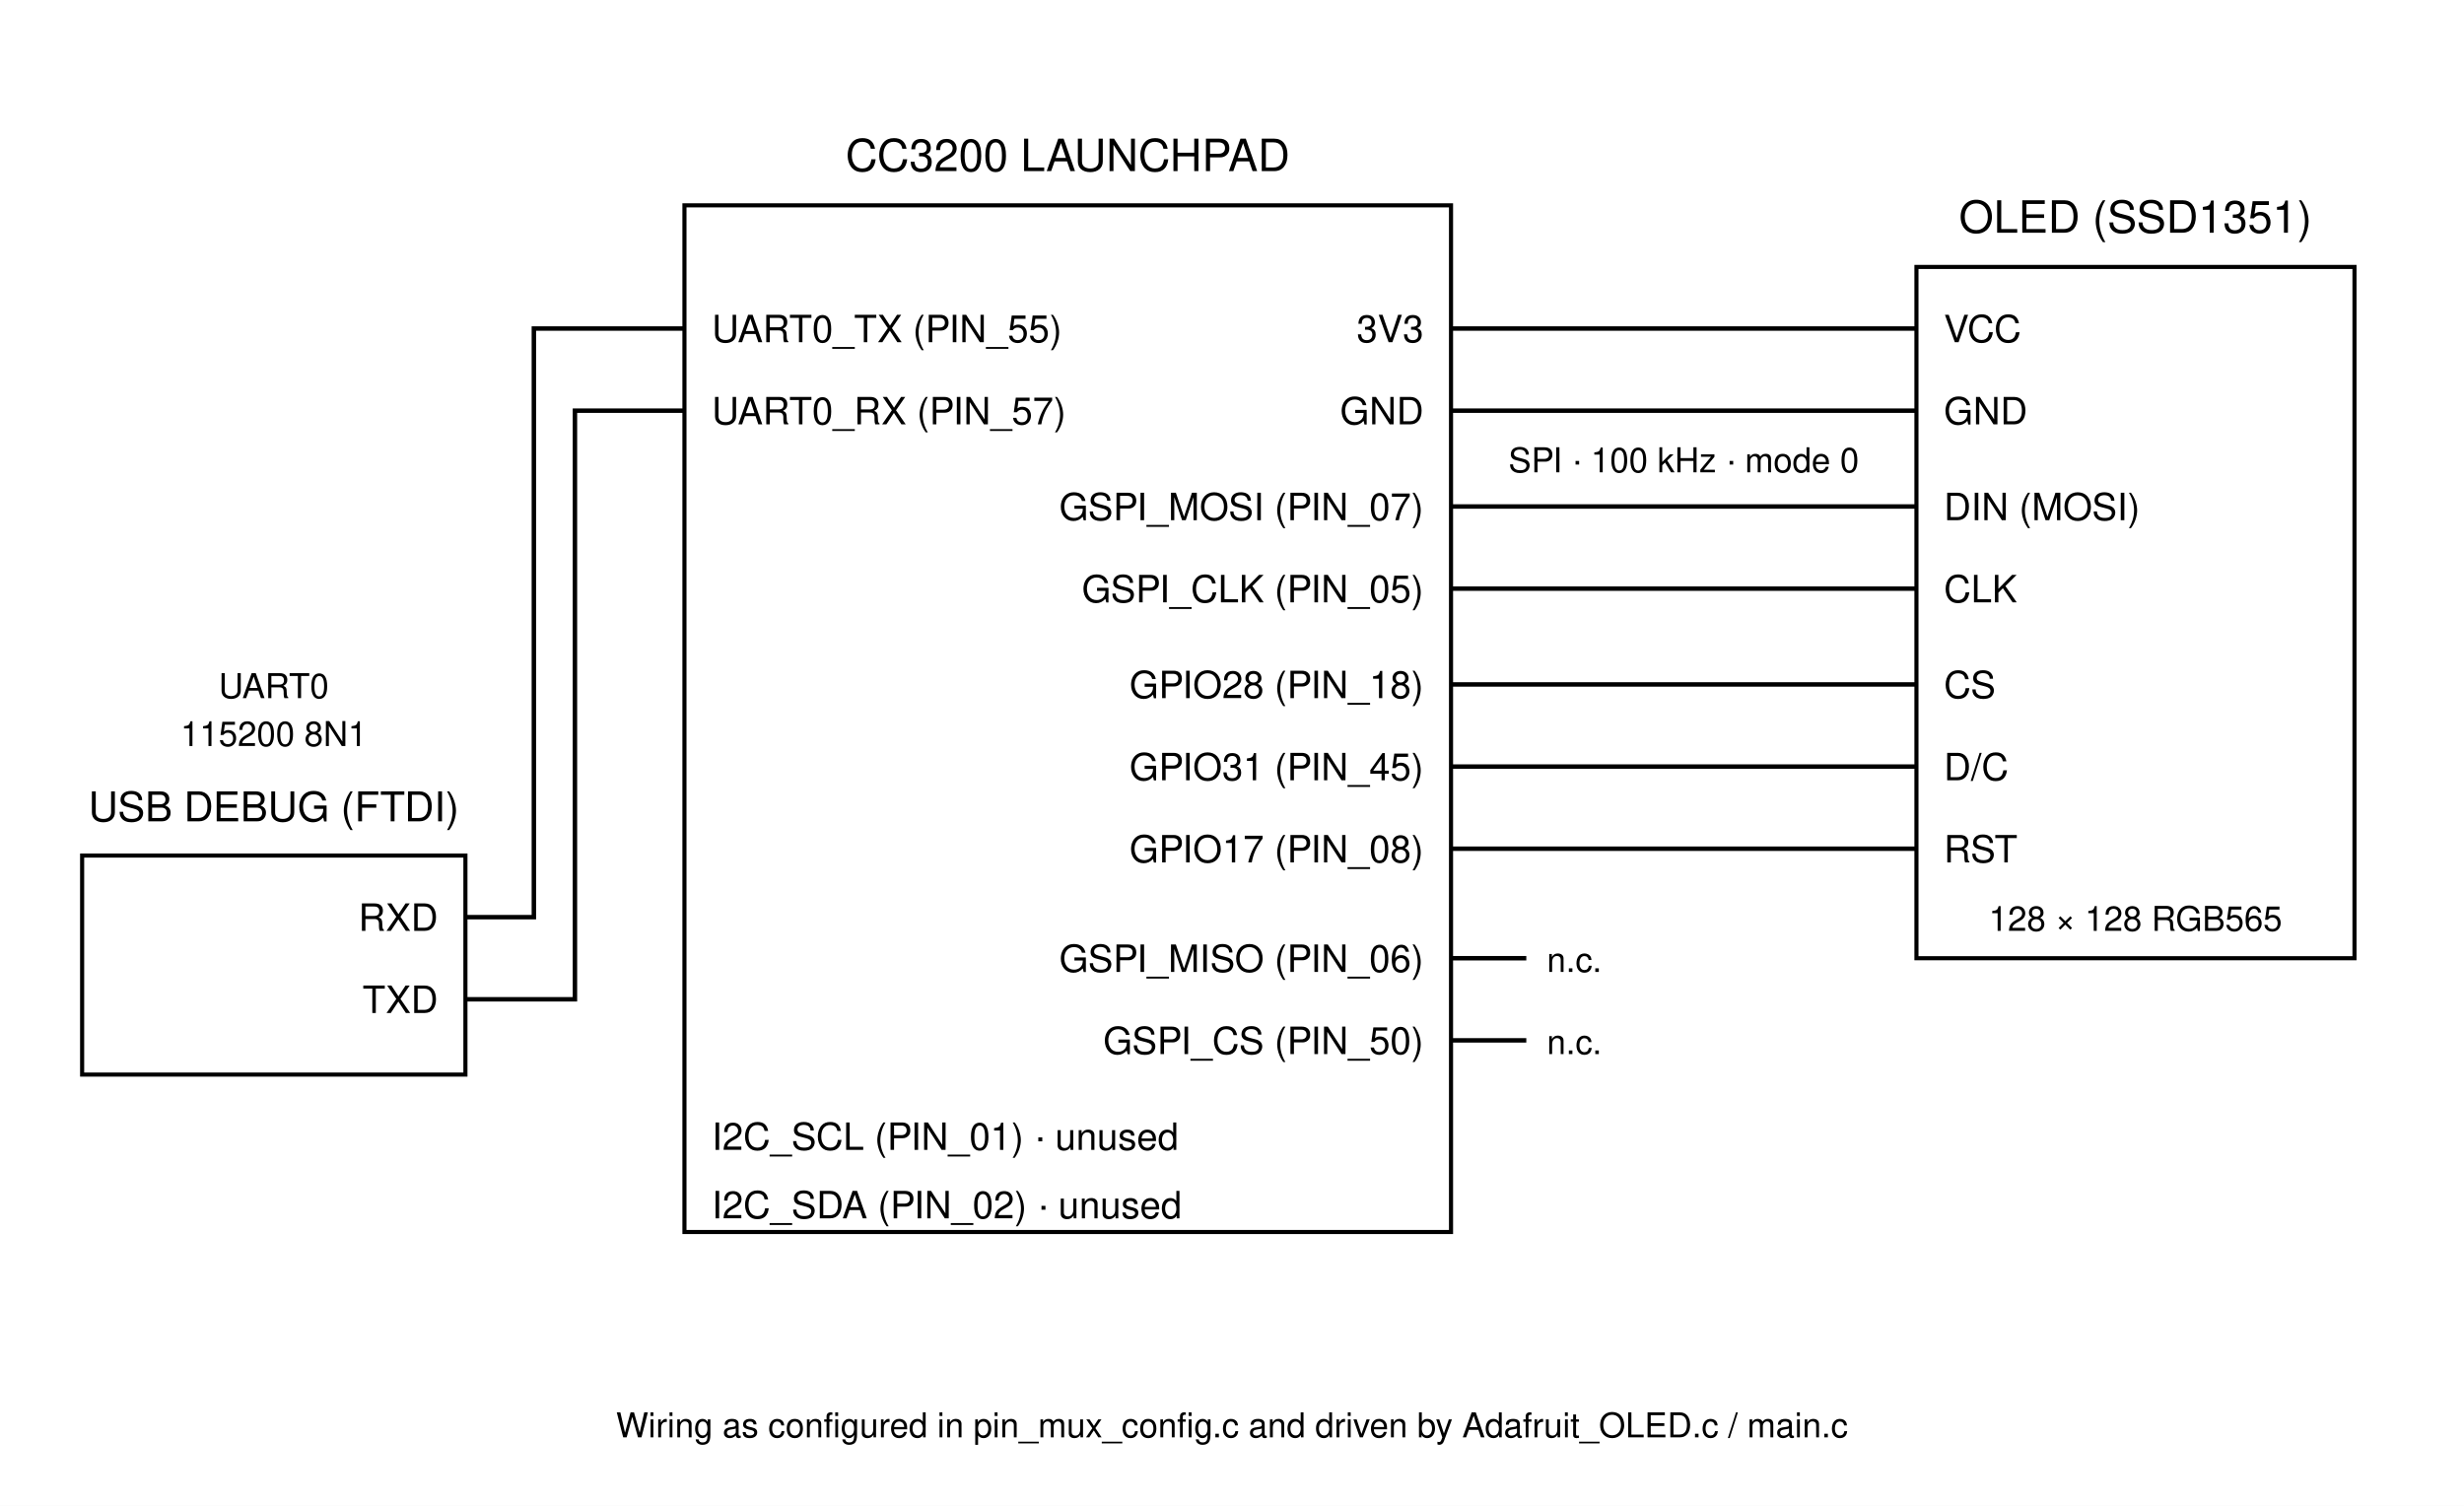
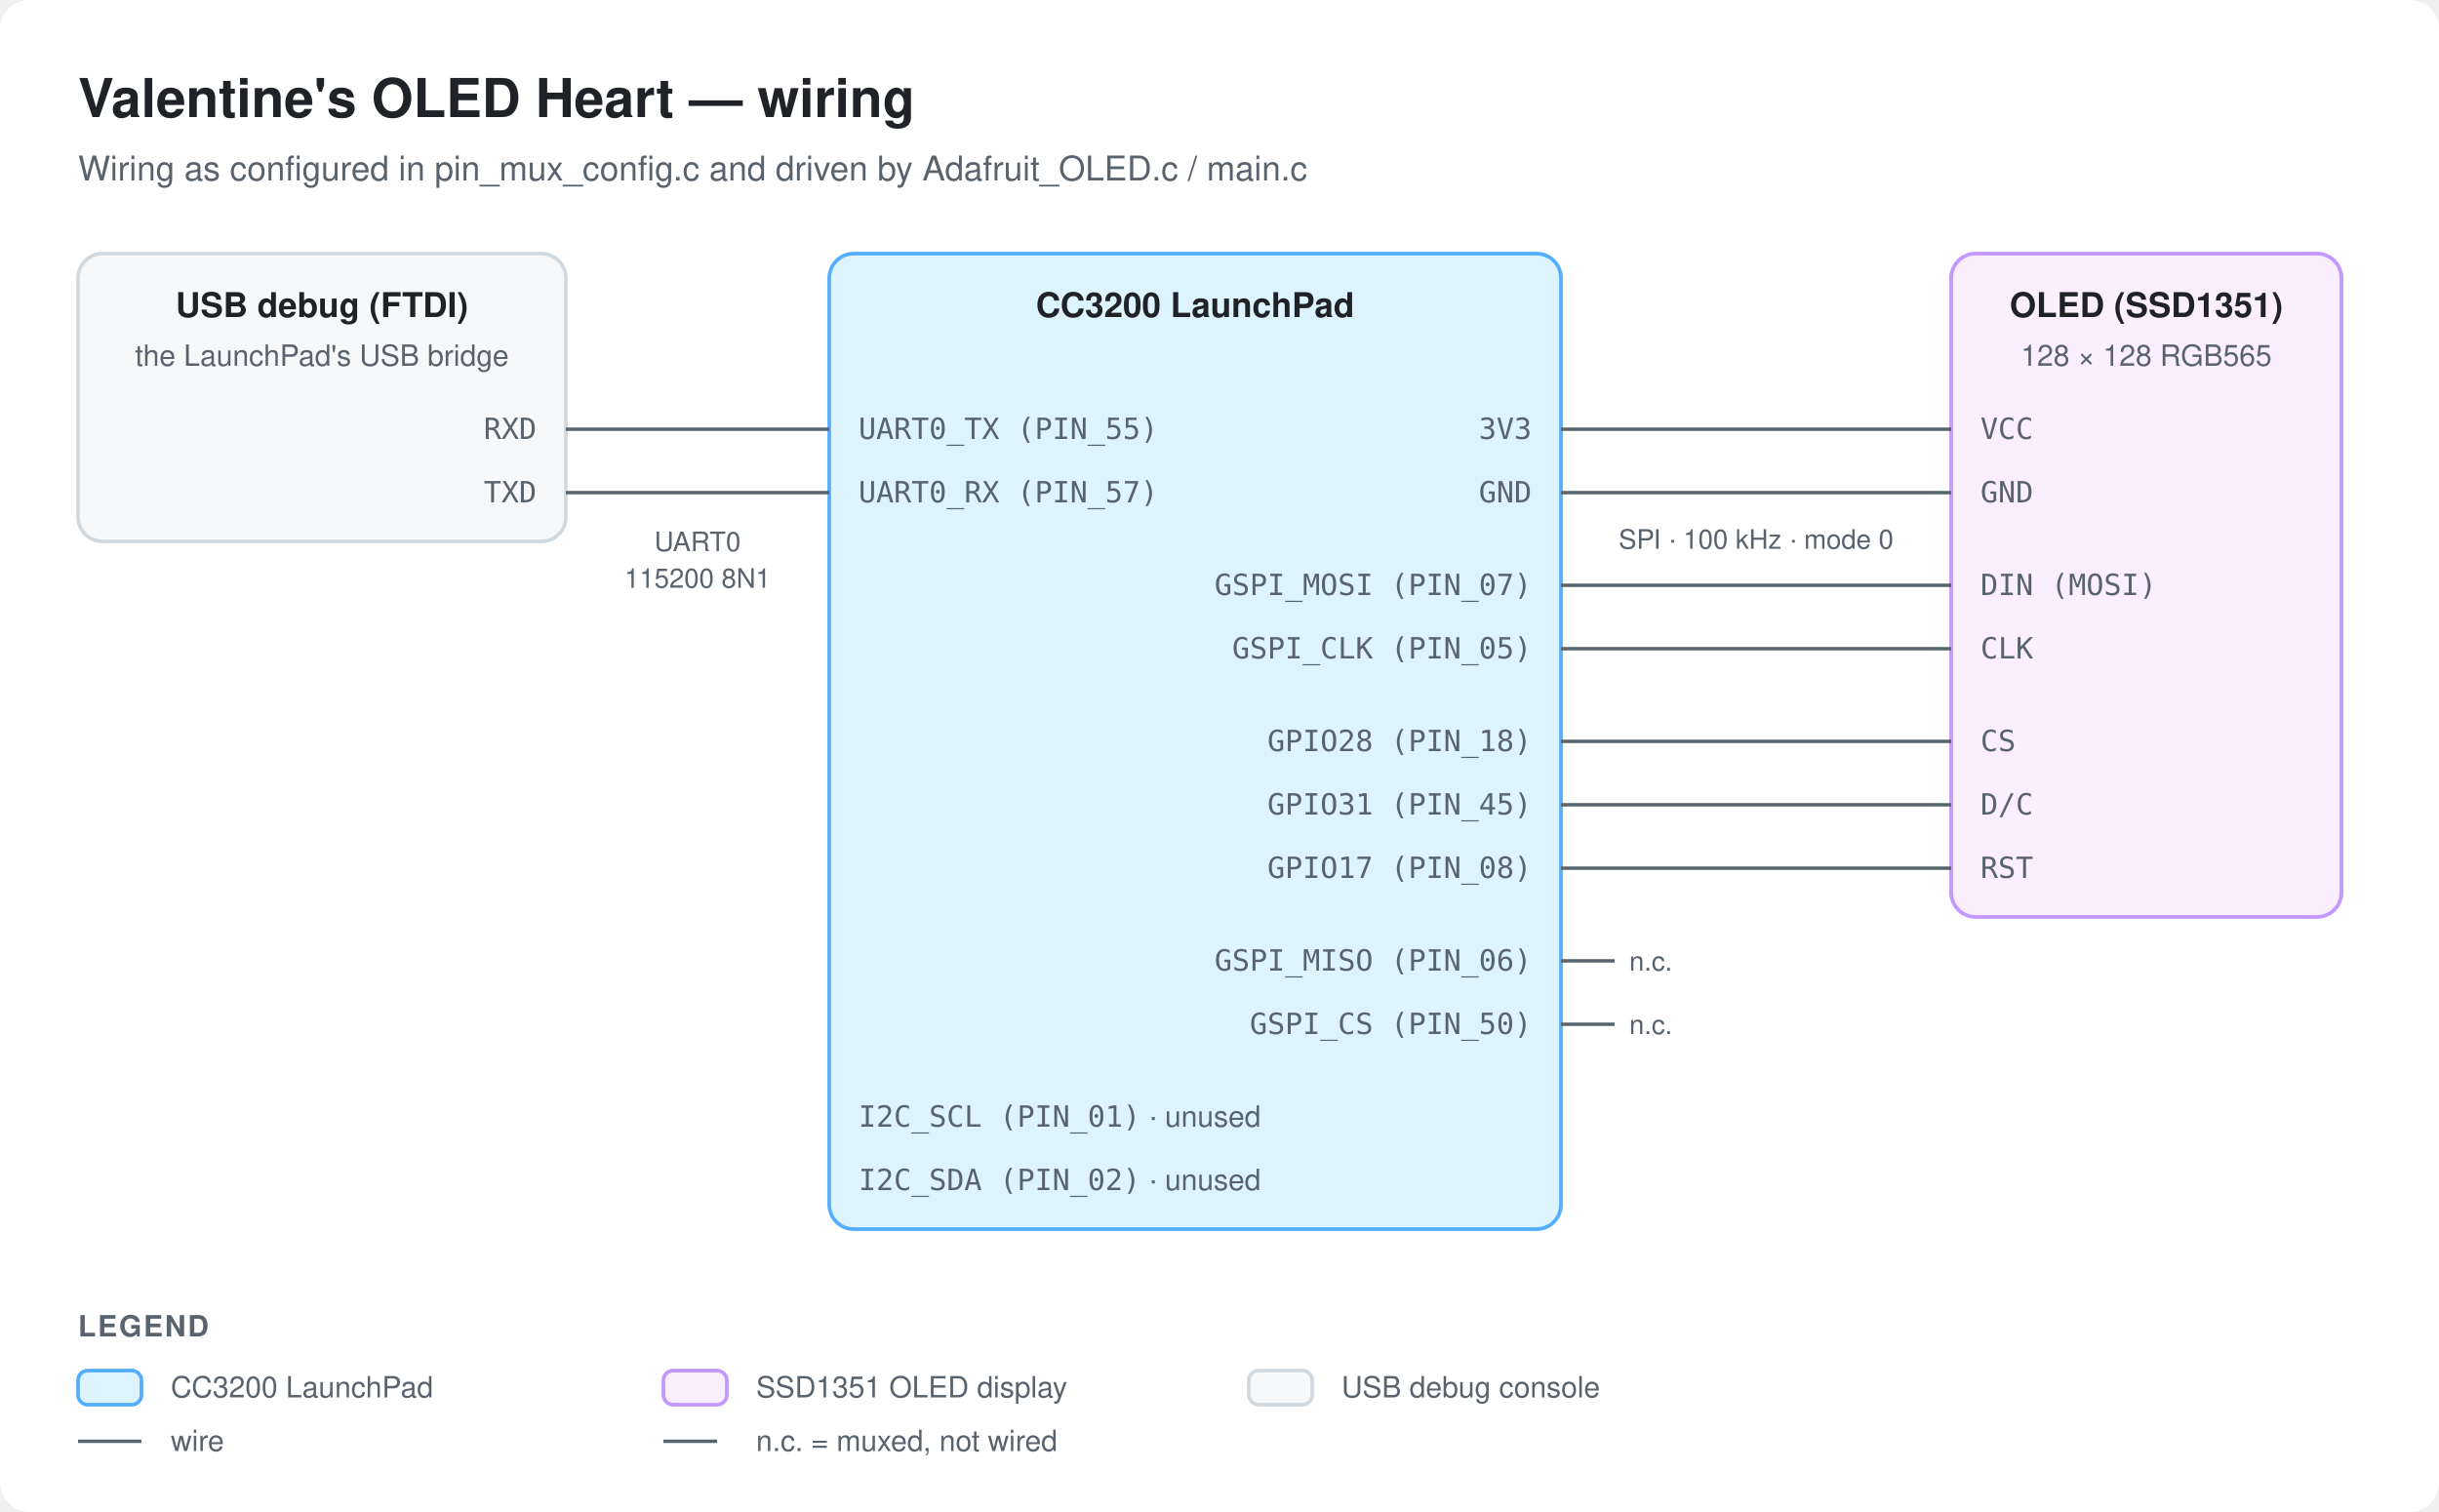
- <svg xmlns="http://www.w3.org/2000/svg" viewBox="0 0 720 440" width="720" font-family="Helvetica, Arial, sans-serif">
-   <rect x="0" y="0" width="720" height="440" fill="#ffffff" />
-   <text x="312" y="50" font-size="13" fill="#000" text-anchor="middle">CC3200 LAUNCHPAD</text>
-   <rect x="200" y="60" width="224" height="300" fill="#ffffff" stroke="#000" stroke-width="1.2" />
-   <text x="416" y="100" font-size="11" fill="#000" text-anchor="end">3V3</text>
-   <text x="416" y="124" font-size="11" fill="#000" text-anchor="end">GND</text>
-   <text x="416" y="152" font-size="11" fill="#000" text-anchor="end">GSPI_MOSI (PIN_07)</text>
-   <text x="416" y="176" font-size="11" fill="#000" text-anchor="end">GSPI_CLK (PIN_05)</text>
-   <text x="416" y="204" font-size="11" fill="#000" text-anchor="end">GPIO28 (PIN_18)</text>
-   <text x="416" y="228" font-size="11" fill="#000" text-anchor="end">GPIO31 (PIN_45)</text>
-   <text x="416" y="252" font-size="11" fill="#000" text-anchor="end">GPIO17 (PIN_08)</text>
-   <text x="416" y="284" font-size="11" fill="#000" text-anchor="end">GSPI_MISO (PIN_06)</text>
-   <text x="416" y="308" font-size="11" fill="#000" text-anchor="end">GSPI_CS (PIN_50)</text>
-   <text x="208" y="100" font-size="11" fill="#000">UART0_TX (PIN_55)</text>
-   <text x="208" y="124" font-size="11" fill="#000">UART0_RX (PIN_57)</text>
-   <text x="208" y="336" font-size="11" fill="#000">I2C_SCL (PIN_01) · unused</text>
-   <text x="208" y="356" font-size="11" fill="#000">I2C_SDA (PIN_02) · unused</text>
-   <text x="624" y="68" font-size="13" fill="#000" text-anchor="middle">OLED (SSD1351)</text>
-   <rect x="560" y="78" width="128" height="202" fill="#ffffff" stroke="#000" stroke-width="1.2" />
-   <text x="568" y="100" font-size="11" fill="#000">VCC</text>
-   <text x="568" y="124" font-size="11" fill="#000">GND</text>
-   <text x="568" y="152" font-size="11" fill="#000">DIN (MOSI)</text>
-   <text x="568" y="176" font-size="11" fill="#000">CLK</text>
-   <text x="568" y="204" font-size="11" fill="#000">CS</text>
-   <text x="568" y="228" font-size="11" fill="#000">D/C</text>
-   <text x="568" y="252" font-size="11" fill="#000">RST</text>
-   <text x="624" y="272" font-size="10" fill="#000" text-anchor="middle">128 × 128 RGB565</text>
-   <text x="80" y="240" font-size="12" fill="#000" text-anchor="middle">USB DEBUG (FTDI)</text>
-   <rect x="24" y="250" width="112" height="64" fill="#ffffff" stroke="#000" stroke-width="1.2" />
-   <text x="128" y="272" font-size="11" fill="#000" text-anchor="end">RXD</text>
-   <text x="128" y="296" font-size="11" fill="#000" text-anchor="end">TXD</text>
-   <polyline points="424,96 560,96" fill="none" stroke="#000" stroke-width="1.3" />
-   <polyline points="424,120 560,120" fill="none" stroke="#000" stroke-width="1.3" />
-   <polyline points="424,148 560,148" fill="none" stroke="#000" stroke-width="1.3" />
-   <polyline points="424,172 560,172" fill="none" stroke="#000" stroke-width="1.3" />
-   <polyline points="424,200 560,200" fill="none" stroke="#000" stroke-width="1.3" />
-   <polyline points="424,224 560,224" fill="none" stroke="#000" stroke-width="1.3" />
-   <polyline points="424,248 560,248" fill="none" stroke="#000" stroke-width="1.3" />
-   <text x="492" y="138" font-size="10" fill="#000" text-anchor="middle">SPI · 100 kHz · mode 0</text>
-   <polyline points="424,280 446,280" fill="none" stroke="#000" stroke-width="1.3" />
-   <text x="452" y="284" font-size="10" fill="#000">n.c.</text>
-   <polyline points="424,304 446,304" fill="none" stroke="#000" stroke-width="1.3" />
-   <text x="452" y="308" font-size="10" fill="#000">n.c.</text>
-   <polyline points="200,96 156,96 156,268 136,268" fill="none" stroke="#000" stroke-width="1.3" />
-   <polyline points="200,120 168,120 168,292 136,292" fill="none" stroke="#000" stroke-width="1.3" />
-   <text x="80" y="204" font-size="10" fill="#000" text-anchor="middle">UART0</text>
-   <text x="80" y="218" font-size="10" fill="#000" text-anchor="middle">115200 8N1</text>
-   <text x="360" y="420" font-size="10" fill="#000" text-anchor="middle">Wiring as configured in pin_mux_config.c and driven by Adafruit_OLED.c / main.c</text>
+ <svg xmlns="http://www.w3.org/2000/svg" viewBox="0 0 1000 620" width="1000" height="620" role="img" aria-label="Valentine's OLED Heart wiring: CC3200 LaunchPad to an SSD1351 OLED and a USB debug bridge. 3V3 to OLED VCC, GND to OLED GND, GSPI_MOSI PIN_07 to DIN, GSPI_CLK PIN_05 to CLK (SPI 100 kHz mode 0), GPIO28 PIN_18 to CS, GPIO31 PIN_45 to D/C, GPIO17 PIN_08 to RST. GSPI_MISO PIN_06 and GSPI_CS PIN_50 are not connected. UART0_TX PIN_55 to the USB debug bridge RXD and UART0_RX PIN_57 from its TXD, UART0 115200 8N1. I2C_SCL PIN_01 and I2C_SDA PIN_02 are unused.">
+   <style>
+     .bg{fill:#ffffff}
+     .title{fill:#1f2328;font:600 22px -apple-system,BlinkMacSystemFont,"Segoe UI",Helvetica,Arial,sans-serif}
+     .sub{fill:#59636e;font:14px -apple-system,BlinkMacSystemFont,"Segoe UI",Helvetica,Arial,sans-serif}
+     .lbl{fill:#1f2328;font:600 14px -apple-system,BlinkMacSystemFont,"Segoe UI",Helvetica,Arial,sans-serif}
+     .note{fill:#59636e;font:12px -apple-system,BlinkMacSystemFont,"Segoe UI",Helvetica,Arial,sans-serif}
+     .glbl{fill:#59636e;font:600 12px -apple-system,BlinkMacSystemFont,"Segoe UI",Helvetica,Arial,sans-serif;letter-spacing:.06em}
+     .elbl{fill:#59636e;font:11px -apple-system,BlinkMacSystemFont,"Segoe UI",Helvetica,Arial,sans-serif}
+     .edge{stroke:#818b98;stroke-width:1.6;fill:none}
+     .edge-dash{stroke:#818b98;stroke-width:1.6;fill:none;stroke-dasharray:6 4}
+     .arrow{fill:#818b98}
+     .group{fill:none;stroke:#d1d9e0;stroke-width:1.2;stroke-dasharray:4 4}
+     .b-blue{fill:#ddf4ff;stroke:#54aeff;stroke-width:1.5}
+     .b-green{fill:#dafbe1;stroke:#4ac26b;stroke-width:1.5}
+     .b-purple{fill:#fbefff;stroke:#c297ff;stroke-width:1.5}
+     .b-orange{fill:#fff1e5;stroke:#fb8f44;stroke-width:1.5}
+     .b-gray{fill:#f6f8fa;stroke:#d1d9e0;stroke-width:1.5}
+     .b-red{fill:#ffebe9;stroke:#ff8182;stroke-width:1.5}
+     .b-planned{fill:none;stroke:#818b98;stroke-width:1.4;stroke-dasharray:5 4}
+     .mono{font-family:ui-monospace,SFMono-Regular,Menlo,Consolas,monospace}
+     .wire{stroke:#59636e;stroke-width:1.4;fill:none}
+     .dot{fill:#59636e}
+     @media (prefers-color-scheme: dark){
+       .bg{fill:#0d1117}
+       .title,.lbl{fill:#e6edf3}
+       .sub,.note,.glbl,.elbl{fill:#9198a1}
+       .edge,.edge-dash{stroke:#9198a1}
+       .arrow{fill:#9198a1}
+       .group{stroke:#3d444d}
+       .b-blue{fill:#0c2d6b;stroke:#4493f8}
+       .b-green{fill:#0f3b1e;stroke:#3fb950}
+       .b-purple{fill:#2e1a4f;stroke:#ab7df8}
+       .b-orange{fill:#3d1f0a;stroke:#f0883e}
+       .b-gray{fill:#151b23;stroke:#3d444d}
+       .b-red{fill:#3c1618;stroke:#f85149}
+       .b-planned{stroke:#9198a1}
+       .wire{stroke:#9198a1}
+       .dot{fill:#9198a1}
+     }
+   </style>
+   <defs>
+     <marker id="ah" viewBox="0 0 10 10" refX="9" refY="5" markerWidth="7" markerHeight="7" orient="auto-start-reverse">
+       <path class="arrow" d="M0,0 L10,5 L0,10 z" />
+     </marker>
+   </defs>
+   <rect class="bg" width="1000" height="620" rx="12" />
+   <text class="title" x="32" y="48">Valentine's OLED Heart — wiring</text>
+   <text class="sub" x="32" y="74">Wiring as configured in pin_mux_config.c and driven by Adafruit_OLED.c / main.c</text>
+   <rect class="b-gray" x="32" y="104" width="200" height="118" rx="10" />
+   <text class="lbl" x="132" y="130" text-anchor="middle">USB debug (FTDI)</text>
+   <text class="note" x="132" y="150" text-anchor="middle">the LaunchPad's USB bridge</text>
+   <text class="note mono" x="220" y="180" text-anchor="end">RXD</text>
+   <text class="note mono" x="220" y="206" text-anchor="end">TXD</text>
+   <rect class="b-blue" x="340" y="104" width="300" height="400" rx="10" />
+   <text class="lbl" x="490" y="130" text-anchor="middle">CC3200 LaunchPad</text>
+   <text class="note mono" x="352" y="180">UART0_TX (PIN_55)</text>
+   <text class="note mono" x="352" y="206">UART0_RX (PIN_57)</text>
+   <text class="note" x="352" y="462">
+     <tspan class="mono">I2C_SCL (PIN_01)</tspan> · unused</text>
+   <text class="note" x="352" y="488">
+     <tspan class="mono">I2C_SDA (PIN_02)</tspan> · unused</text>
+   <text class="note mono" x="628" y="180" text-anchor="end">3V3</text>
+   <text class="note mono" x="628" y="206" text-anchor="end">GND</text>
+   <text class="note mono" x="628" y="244" text-anchor="end">GSPI_MOSI (PIN_07)</text>
+   <text class="note mono" x="628" y="270" text-anchor="end">GSPI_CLK (PIN_05)</text>
+   <text class="note mono" x="628" y="308" text-anchor="end">GPIO28 (PIN_18)</text>
+   <text class="note mono" x="628" y="334" text-anchor="end">GPIO31 (PIN_45)</text>
+   <text class="note mono" x="628" y="360" text-anchor="end">GPIO17 (PIN_08)</text>
+   <text class="note mono" x="628" y="398" text-anchor="end">GSPI_MISO (PIN_06)</text>
+   <text class="note mono" x="628" y="424" text-anchor="end">GSPI_CS (PIN_50)</text>
+   <rect class="b-purple" x="800" y="104" width="160" height="272" rx="10" />
+   <text class="lbl" x="880" y="130" text-anchor="middle">OLED (SSD1351)</text>
+   <text class="note" x="880" y="150" text-anchor="middle">128 × 128 RGB565</text>
+   <text class="note mono" x="812" y="180">VCC</text>
+   <text class="note mono" x="812" y="206">GND</text>
+   <text class="note mono" x="812" y="244">DIN (MOSI)</text>
+   <text class="note mono" x="812" y="270">CLK</text>
+   <text class="note mono" x="812" y="308">CS</text>
+   <text class="note mono" x="812" y="334">D/C</text>
+   <text class="note mono" x="812" y="360">RST</text>
+   <path class="wire" d="M640,176 H800" />
+   <path class="wire" d="M640,202 H800" />
+   <path class="wire" d="M640,240 H800" />
+   <path class="wire" d="M640,266 H800" />
+   <path class="wire" d="M640,304 H800" />
+   <path class="wire" d="M640,330 H800" />
+   <path class="wire" d="M640,356 H800" />
+   <text class="elbl" x="720" y="225" text-anchor="middle">SPI · 100 kHz · mode 0</text>
+   <path class="wire" d="M640,394 H662" />
+   <text class="elbl" x="668" y="398">n.c.</text>
+   <path class="wire" d="M640,420 H662" />
+   <text class="elbl" x="668" y="424">n.c.</text>
+   <path class="wire" d="M340,176 H232" />
+   <path class="wire" d="M340,202 H232" />
+   <text class="elbl" x="286" y="226" text-anchor="middle">UART0</text>
+   <text class="elbl" x="286" y="241" text-anchor="middle">115200 8N1</text>
+   <text class="glbl" x="32" y="548">LEGEND</text>
+   <rect class="b-blue" x="32" y="562" width="26" height="14" rx="4" />
+   <text class="note" x="70" y="573">CC3200 LaunchPad</text>
+   <rect class="b-purple" x="272" y="562" width="26" height="14" rx="4" />
+   <text class="note" x="310" y="573">SSD1351 OLED display</text>
+   <rect class="b-gray" x="512" y="562" width="26" height="14" rx="4" />
+   <text class="note" x="550" y="573">USB debug console</text>
+   <path class="wire" d="M32,591 H58" />
+   <text class="note" x="70" y="595">wire</text>
+   <path class="wire" d="M272,591 H294" />
+   <text class="note" x="310" y="595">n.c. = muxed, not wired</text>
</svg>
